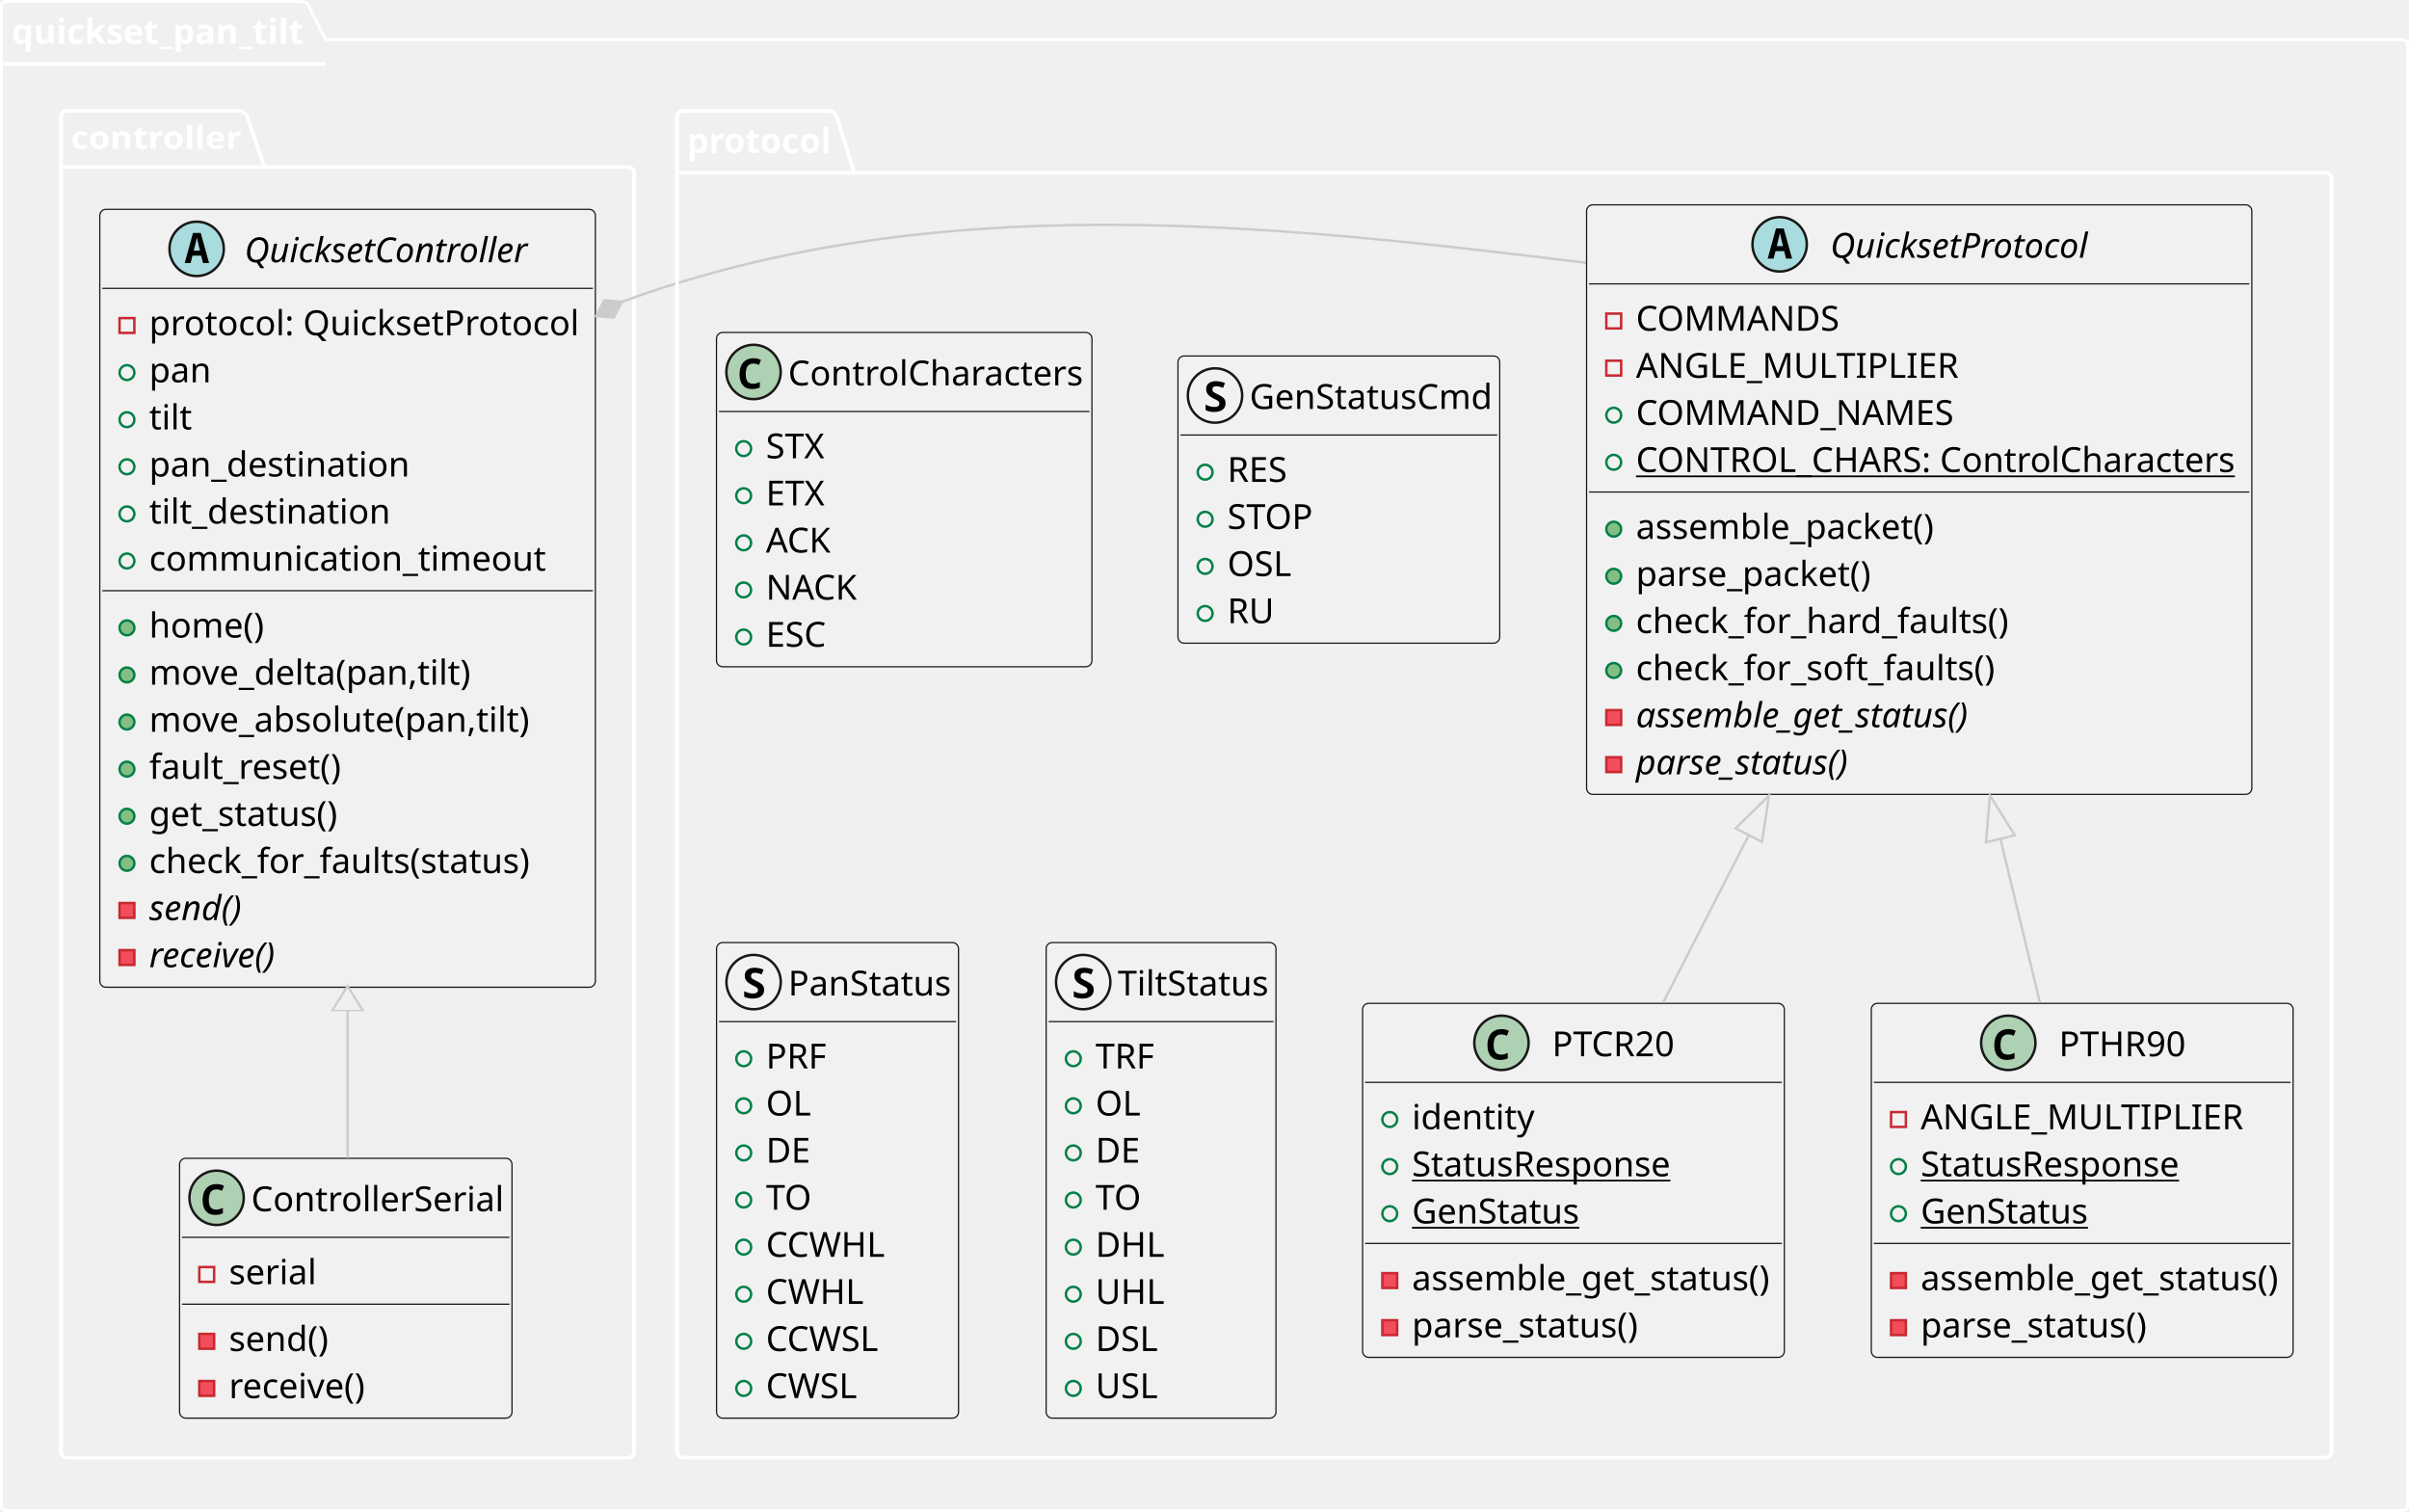
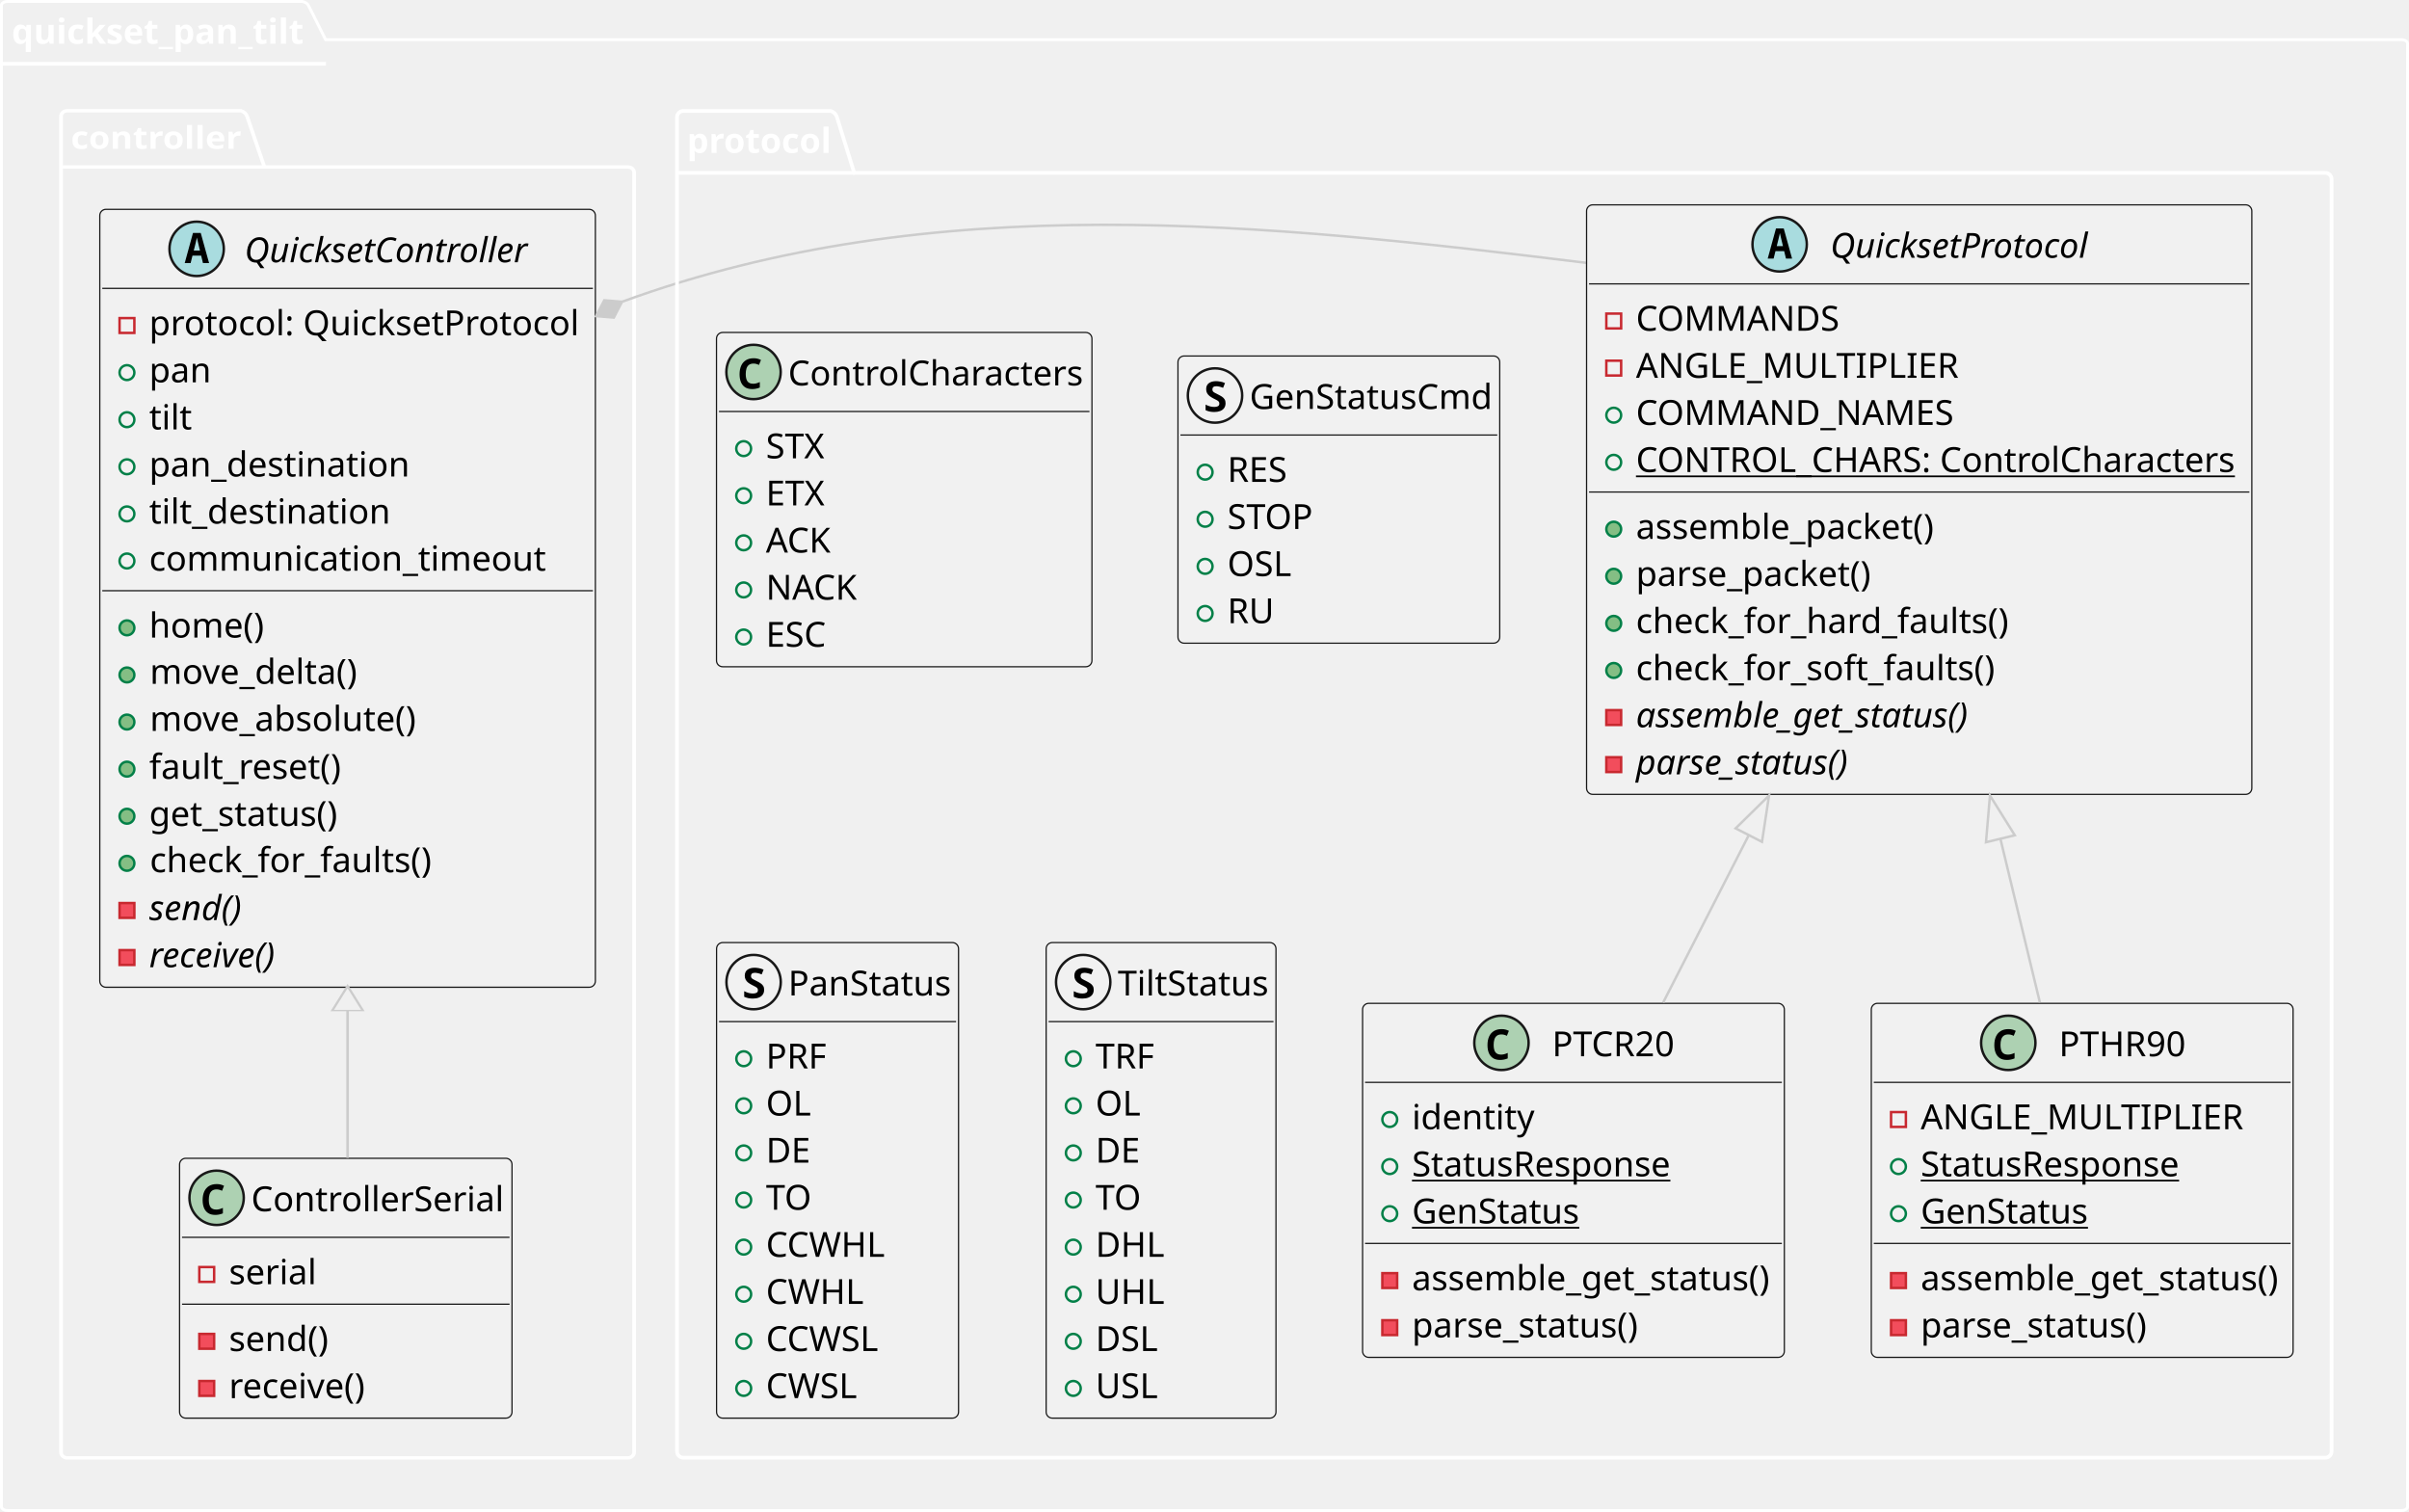
<svg xmlns="http://www.w3.org/2000/svg" contentStyleType="text/css" height="6.377in" preserveAspectRatio="none" version="1.1" viewBox="0 0 975.5 612.149" width="10.161in" zoomAndPan="magnify" id="svg77">
  <defs id="defs1" />
  <g id="cluster_quickset_pan_tilt" transform="translate(-5.249999,-5.851999)">
    <path d="M 8.34,6.441 H 127.609 a 3.751,2.314 0 0 1 2.501,1.543 l 7.002,13.925 h 840.548 a 2.501,1.543 0 0 1 2.501,1.543 V 615.869 a 2.501,1.543 0 0 1 -2.501,1.543 H 8.34 A 2.501,1.543 0 0 1 5.839,615.869 V 7.984 A 2.501,1.543 0 0 1 8.34,6.441" fill="none" style="stroke:#ffffff;stroke-width:1.178;stroke-opacity:1" id="path1" />
    <line style="stroke:#ffffff;stroke-width:1.5;stroke-opacity:1" x1="6" x2="137.23" y1="31.67" y2="31.67" id="line1" />
    <text fill="#000000" font-family="sans-serif" font-size="14px" font-weight="bold" lengthAdjust="spacing" textLength="118.23" x="10" y="23.568" id="text1" style="fill:#ffffff;fill-opacity:1">quickset_pan_tilt</text>
  </g>
  <g id="cluster_controller" transform="matrix(1.000305,0,0,0.9076296,-5.294523,-2.896721)">
    <path d="m 32.5,52.602 h 70.328 a 3.75,3.75 0 0 1 2.5,2.5 l 7,22.568 H 259.5 a 2.5,2.5 0 0 1 2.5,2.5 V 650.992 a 2.5,2.5 0 0 1 -2.5,2.5 h -227 a 2.5,2.5 0 0 1 -2.5,-2.5 V 55.102 a 2.5,2.5 0 0 1 2.5,-2.5" fill="none" style="stroke:#ffffff;stroke-width:1.5;stroke-opacity:1" id="path2" />
    <line style="stroke:#ffffff;stroke-width:1.5;stroke-opacity:1" x1="30" x2="112.328" y1="77.67" y2="77.67" id="line2" />
    <text fill="#000000" font-family="sans-serif" font-size="14px" font-weight="bold" lengthAdjust="spacing" textLength="69.328" x="34" y="69.568" id="text2" style="fill:#ffffff;fill-opacity:1">controller</text>
  </g>
  <g id="elem_QuicksetController" transform="translate(-5.249999,-5.851999)">
    <rect codeLine="5" fill="#f1f1f1" height="314.951" id="QuicksetController" rx="2.5" ry="2.5" style="stroke:#181818;stroke-width:0.5" width="200.677" x="45.66" y="90.602" />
+     <text fill="#000000" font-family="sans-serif" font-size="14px" lengthAdjust="spacing" textLength="84.21" x="65.66" y="283.043" id="text12" transform="translate(0.2647852,-0.336)">move_delta()</text>
+     <text fill="#000000" font-family="sans-serif" font-size="14px" lengthAdjust="spacing" textLength="108.038" x="65.66" y="302.111" id="text13" transform="translate(0.2647852,-0.336)">move_absolute()</text>
+     <text fill="#000000" font-family="sans-serif" font-size="14px" lengthAdjust="spacing" textLength="114.058" x="65.66" y="359.315" id="text16" transform="translate(0.2647852,-0.336)">check_for_faults()</text>
    <circle cx="84.88" cy="106.602" fill="#a9dcdf" style="stroke:#181818;stroke-width:1" id="ellipse3" r="11" />
    <path d="m 80.052,112.352 3.344,-12.188 h 3.141 l 3.375,12.188 h -2.469 l -0.734,-3.016 h -3.516 l -0.75,3.016 z m 4.406,-8.047 -0.75,3 h 2.516 l -0.719,-3 q -0.141,-0.578 -0.266,-1.125 -0.125,-0.562 -0.266,-1.141 -0.109,0.578 -0.25,1.141 -0.141,0.547 -0.266,1.125 z" fill="#000000" id="path4" />
    <text fill="#000000" font-family="sans-serif" font-size="14px" font-style="italic" lengthAdjust="spacing" textLength="114.856" x="104.262" y="112.034" id="text4">QuicksetController</text>
    <line style="stroke:#181818;stroke-width:0.5" x1="46.66" x2="245.337" y1="122.602" y2="122.602" id="line4" />
    <rect fill="none" height="6" style="stroke:#c82930;stroke-width:1" width="6" x="53.66" y="134.636" id="rect4" />
    <text fill="#000000" font-family="sans-serif" font-size="14px" lengthAdjust="spacing" textLength="174.677" x="65.66" y="141.568" id="text5">protocol: QuicksetProtocol</text>
    <circle cx="56.66" cy="156.704" fill="none" style="stroke:#038048;stroke-width:1" id="ellipse5" r="3" />
    <text fill="#000000" font-family="sans-serif" font-size="14px" lengthAdjust="spacing" textLength="25.116" x="65.66" y="160.636" id="text6">pan</text>
    <circle cx="56.66" cy="175.772" fill="none" style="stroke:#038048;stroke-width:1" id="ellipse6" r="3" />
    <text fill="#000000" font-family="sans-serif" font-size="14px" lengthAdjust="spacing" textLength="17.332" x="65.66" y="179.704" id="text7">tilt</text>
    <circle cx="56.66" cy="194.84" fill="none" style="stroke:#038048;stroke-width:1" id="ellipse7" r="3" />
    <text fill="#000000" font-family="sans-serif" font-size="14px" lengthAdjust="spacing" textLength="105.504" x="65.66" y="198.772" id="text8">pan_destination</text>
    <circle cx="56.66" cy="213.908" fill="none" style="stroke:#038048;stroke-width:1" id="ellipse8" r="3" />
    <text fill="#000000" font-family="sans-serif" font-size="14px" lengthAdjust="spacing" textLength="97.72" x="65.66" y="217.84" id="text9">tilt_destination</text>
    <circle cx="56.66" cy="232.975" fill="none" style="stroke:#038048;stroke-width:1" id="ellipse9" r="3" />
    <text fill="#000000" font-family="sans-serif" font-size="14px" lengthAdjust="spacing" textLength="160.691" x="65.66" y="236.907" id="text10">communication_timeout</text>
    <line style="stroke:#181818;stroke-width:0.5" x1="46.66" x2="245.337" y1="245.01" y2="245.01" id="line10" />
    <circle cx="56.66" cy="260.043" fill="#84be84" style="stroke:#038048;stroke-width:1" id="ellipse10" r="3" />
    <text fill="#000000" font-family="sans-serif" font-size="14px" lengthAdjust="spacing" textLength="46.508" x="65.66" y="263.975" id="text11">home()</text>
    <circle cx="56.66" cy="279.111" fill="#84be84" style="stroke:#038048;stroke-width:1" id="ellipse11" r="3" />
-     <text fill="#000000" font-family="sans-serif" font-size="14px" lengthAdjust="spacing" textLength="130.41" x="65.66" y="283.043" id="text12">move_delta(pan,tilt)</text>
    <circle cx="56.66" cy="298.179" fill="#84be84" style="stroke:#038048;stroke-width:1" id="ellipse12" r="3" />
-     <text fill="#000000" font-family="sans-serif" font-size="14px" lengthAdjust="spacing" textLength="154.237" x="65.66" y="302.111" id="text13">move_absolute(pan,tilt)</text>
    <circle cx="56.66" cy="317.247" fill="#84be84" style="stroke:#038048;stroke-width:1" id="ellipse13" r="3" />
    <text fill="#000000" font-family="sans-serif" font-size="14px" lengthAdjust="spacing" textLength="77.938" x="65.66" y="321.179" id="text14">fault_reset()</text>
    <circle cx="56.66" cy="336.315" fill="#84be84" style="stroke:#038048;stroke-width:1" id="ellipse14" r="3" />
    <text fill="#000000" font-family="sans-serif" font-size="14px" lengthAdjust="spacing" textLength="76.202" x="65.66" y="340.247" id="text15">get_status()</text>
    <circle cx="56.66" cy="355.383" fill="#84be84" style="stroke:#038048;stroke-width:1" id="ellipse15" r="3" />
-     <text fill="#000000" font-family="sans-serif" font-size="14px" lengthAdjust="spacing" textLength="154.083" x="65.66" y="359.315" id="text16">check_for_faults(status)</text>
    <rect fill="#f24d5c" height="6" style="stroke:#c82930;stroke-width:1" width="6" x="53.66" y="371.451" id="rect16" />
    <text fill="#000000" font-family="sans-serif" font-size="14px" font-style="italic" lengthAdjust="spacing" textLength="37.366" x="65.66" y="378.383" id="text17">send()</text>
    <rect fill="#f24d5c" height="6" style="stroke:#c82930;stroke-width:1" width="6" x="53.66" y="390.519" id="rect17" />
    <text fill="#000000" font-family="sans-serif" font-size="14px" font-style="italic" lengthAdjust="spacing" textLength="51.142" x="65.66" y="397.451" id="text18">receive()</text>
  </g>
  <g id="elem_ControllerSerial" transform="translate(-5.977769,-63.34329)">
    <rect codeLine="26" fill="#f1f1f1" height="105.204" id="ControllerSerial" rx="2.5" ry="2.5" style="stroke:#181818;stroke-width:0.5" width="134.62" x="78.69" y="532.292" />
    <circle cx="93.69" cy="548.292" fill="#add1b2" style="stroke:#181818;stroke-width:1" id="ellipse18" r="11" />
    <path d="m 93.159,555.214 q -1.75,0 -2.891,-0.734 -1.125,-0.75 -1.688,-2.094 -0.547,-1.359 -0.547,-3.156 0,-2.031 0.656,-3.484 0.656,-1.453 1.938,-2.234 1.281,-0.781 3.156,-0.781 0.891,0 1.562,0.188 0.672,0.172 1.359,0.516 l -0.812,2.016 q -0.625,-0.312 -1.172,-0.438 -0.531,-0.125 -1.016,-0.125 -1.172,0 -1.875,0.531 -0.703,0.531 -1,1.484 -0.297,0.953 -0.297,2.219 0,2.016 0.719,2.984 0.719,0.953 2.312,0.953 0.594,0 1.219,-0.156 0.625,-0.156 1.453,-0.531 v 2.219 q -0.734,0.312 -1.531,0.469 -0.781,0.156 -1.547,0.156 z" fill="#000000" id="path18" />
    <text fill="#000000" font-family="sans-serif" font-size="14px" lengthAdjust="spacing" textLength="102.62" x="107.69" y="553.724" id="text19">ControllerSerial</text>
    <line style="stroke:#181818;stroke-width:0.5" x1="79.69" x2="212.31" y1="564.292" y2="564.292" id="line19" />
    <rect fill="none" height="6" style="stroke:#c82930;stroke-width:1" width="6" x="86.69" y="576.326" id="rect19" />
    <text fill="#000000" font-family="sans-serif" font-size="14px" lengthAdjust="spacing" textLength="35.462" x="98.69" y="583.258" id="text20">serial</text>
    <line style="stroke:#181818;stroke-width:0.5" x1="79.69" x2="212.31" y1="591.36" y2="591.36" id="line20" />
    <rect fill="#f24d5c" height="6" style="stroke:#c82930;stroke-width:1" width="6" x="86.69" y="603.394" id="rect20" />
    <text fill="#000000" font-family="sans-serif" font-size="14px" lengthAdjust="spacing" textLength="40.264" x="98.69" y="610.326" id="text21">send()</text>
    <rect fill="#f24d5c" height="6" style="stroke:#c82930;stroke-width:1" width="6" x="86.69" y="622.462" id="rect21" />
    <text fill="#000000" font-family="sans-serif" font-size="14px" lengthAdjust="spacing" textLength="55.314" x="98.69" y="629.394" id="text22">receive()</text>
  </g>
  <g id="link_QuicksetController_ControllerSerial" transform="matrix(1.031262,0,0,0.5502697,-9.814323,175.9787)">
    <path codeLine="116" d="m 146,423.702 c 0,45.61 0,74.29 0,108.43" fill="none" id="QuicksetController-backto-ControllerSerial" style="stroke:#cccccc;stroke-width:1;stroke-opacity:1" />
    <polygon fill="none" points="146,405.702 140,423.702 152,423.702 " style="stroke:#cccccc;stroke-width:1;stroke-opacity:1" id="polygon74" />
  </g>
  <g id="link_QuicksetController_QuicksetProtocol" transform="translate(-31.29884,363.7277)">
    <g id="g77">
      <g id="g79">
        <g id="g80">
          <path codeLine="117" d="m 283.183,-241.55 c 126.411,-46.176 260.663,-31.711 391.582,-15.626" fill="none" id="QuicksetController-backto-QuicksetProtocol" style="stroke:#cccccc;stroke-width:1;stroke-opacity:1" />
        </g>
      </g>
    </g>
    <polygon fill="#181818" points="251.46,274.016 258.2,271.45 253.239,266.216 246.5,268.782 " style="stroke:#cccccc;stroke-width:1;fill:#cccccc;fill-opacity:1;stroke-opacity:1" id="polygon75" transform="rotate(-41.73015,-402.2468,-17.82215)" />
  </g>
  <g id="g78" transform="translate(-11.84392,-382.6228)">
    <g id="cluster_protocol">
      <path d="m 288.5,427.552 h 59.758 a 3.75,3.75 0 0 1 2.5,2.5 l 7,22.568 H 953.5 a 2.5,2.5 0 0 1 2.5,2.5 V 970.272 a 2.5,2.5 0 0 1 -2.5,2.5 h -665 a 2.5,2.5 0 0 1 -2.5,-2.5 v -540.22 a 2.5,2.5 0 0 1 2.5,-2.5" fill="none" style="stroke:#ffffff;stroke-width:1.5;stroke-opacity:1" id="path3" />
      <line style="stroke:#ffffff;stroke-width:1.5;stroke-opacity:1" x1="286" x2="357.758" y1="452.62" y2="452.62" id="line3" />
      <text fill="#000000" font-family="sans-serif" font-size="14px" font-weight="bold" lengthAdjust="spacing" textLength="58.758" x="290" y="444.518" id="text3" style="fill:#ffffff;fill-opacity:1">protocol</text>
    </g>
    <g id="elem_ControlCharacters">
      <rect codeLine="32" fill="#f1f1f1" height="135.34" id="ControlCharacters" rx="2.5" ry="2.5" style="stroke:#181818;stroke-width:0.5" width="152.036" x="301.98" y="517.222" />
      <circle cx="316.98" cy="533.222" fill="#add1b2" style="stroke:#181818;stroke-width:1" id="ellipse22" r="11" />
      <path d="m 316.449,540.144 q -1.75,0 -2.891,-0.734 -1.125,-0.75 -1.688,-2.094 -0.547,-1.359 -0.547,-3.156 0,-2.031 0.656,-3.484 0.656,-1.453 1.938,-2.234 1.281,-0.781 3.156,-0.781 0.891,0 1.562,0.188 0.672,0.172 1.359,0.516 l -0.812,2.016 q -0.625,-0.312 -1.172,-0.438 -0.531,-0.125 -1.016,-0.125 -1.172,0 -1.875,0.531 -0.703,0.531 -1,1.484 -0.297,0.953 -0.297,2.219 0,2.016 0.719,2.984 0.719,0.953 2.312,0.953 0.594,0 1.219,-0.156 0.625,-0.156 1.453,-0.531 v 2.219 q -0.734,0.312 -1.531,0.469 -0.781,0.156 -1.547,0.156 z" fill="#000000" id="path22" />
      <text fill="#000000" font-family="sans-serif" font-size="14px" lengthAdjust="spacing" textLength="120.036" x="330.98" y="538.654" id="text23">ControlCharacters</text>
      <line style="stroke:#181818;stroke-width:0.5" x1="302.98" x2="453.016" y1="549.222" y2="549.222" id="line23" />
      <circle cx="312.98" cy="564.256" fill="none" style="stroke:#038048;stroke-width:1" id="ellipse23" r="3" />
      <text fill="#000000" font-family="sans-serif" font-size="14px" lengthAdjust="spacing" textLength="23.674" x="321.98" y="568.188" id="text24">STX</text>
      <circle cx="312.98" cy="583.324" fill="none" style="stroke:#038048;stroke-width:1" id="ellipse24" r="3" />
      <text fill="#000000" font-family="sans-serif" font-size="14px" lengthAdjust="spacing" textLength="23.772" x="321.98" y="587.256" id="text25">ETX</text>
      <circle cx="312.98" cy="602.392" fill="none" style="stroke:#038048;stroke-width:1" id="ellipse25" r="3" />
      <text fill="#000000" font-family="sans-serif" font-size="14px" lengthAdjust="spacing" textLength="26.46" x="321.98" y="606.324" id="text26">ACK</text>
      <circle cx="312.98" cy="621.46" fill="none" style="stroke:#038048;stroke-width:1" id="ellipse26" r="3" />
      <text fill="#000000" font-family="sans-serif" font-size="14px" lengthAdjust="spacing" textLength="37.1" x="321.98" y="625.392" id="text27">NACK</text>
      <circle cx="312.98" cy="640.528" fill="none" style="stroke:#038048;stroke-width:1" id="ellipse27" r="3" />
      <text fill="#000000" font-family="sans-serif" font-size="14px" lengthAdjust="spacing" textLength="24.318" x="321.98" y="644.46" id="text28">ESC</text>
    </g>
    <g id="elem_QuicksetProtocol">
      <rect codeLine="39" fill="#f1f1f1" height="238.679" id="QuicksetProtocol" rx="2.5" ry="2.5" style="stroke:#181818;stroke-width:0.5" width="269.389" x="654.31" y="465.552" />
      <circle cx="732.493" cy="481.552" fill="#a9dcdf" style="stroke:#181818;stroke-width:1" id="ellipse28" r="11" />
      <path d="m 727.665,487.302 3.344,-12.188 h 3.141 l 3.375,12.188 h -2.469 l -0.734,-3.016 h -3.516 l -0.75,3.016 z m 4.406,-8.047 -0.75,3 h 2.516 l -0.719,-3 q -0.141,-0.578 -0.266,-1.125 -0.125,-0.562 -0.266,-1.141 -0.109,0.578 -0.25,1.141 -0.141,0.547 -0.266,1.125 z" fill="#000000" id="path28" />
      <text fill="#000000" font-family="sans-serif" font-size="14px" font-style="italic" lengthAdjust="spacing" textLength="104.524" x="752.993" y="486.984" id="text29">QuicksetProtocol</text>
      <line style="stroke:#181818;stroke-width:0.5" x1="655.31" x2="922.699" y1="497.552" y2="497.552" id="line29" />
      <rect fill="none" height="6" style="stroke:#c82930;stroke-width:1" width="6" x="662.31" y="509.586" id="rect29" />
      <text fill="#000000" font-family="sans-serif" font-size="14px" lengthAdjust="spacing" textLength="82.67" x="674.31" y="516.518" id="text30">COMMANDS</text>
      <rect fill="none" height="6" style="stroke:#c82930;stroke-width:1" width="6" x="662.31" y="528.654" id="rect30" />
      <text fill="#000000" font-family="sans-serif" font-size="14px" lengthAdjust="spacing" textLength="130.956" x="674.31" y="535.586" id="text31">ANGLE_MULTIPLIER</text>
      <circle cx="665.31" cy="550.722" fill="none" style="stroke:#038048;stroke-width:1" id="ellipse31" r="3" />
      <text fill="#000000" font-family="sans-serif" font-size="14px" lengthAdjust="spacing" textLength="128.954" x="674.31" y="554.654" id="text32">COMMAND_NAMES</text>
      <circle cx="665.31" cy="569.79" fill="none" style="stroke:#038048;stroke-width:1" id="ellipse32" r="3" />
      <text fill="#000000" font-family="sans-serif" font-size="14px" lengthAdjust="spacing" text-decoration="underline" textLength="243.389" x="674.31" y="573.722" id="text33" style="text-decoration:underline;text-decoration-line:underline">CONTROL_CHARS: ControlCharacters</text>
      <line style="stroke:#181818;stroke-width:0.5" x1="655.31" x2="922.699" y1="581.824" y2="581.824" id="line33" />
      <circle cx="665.31" cy="596.858" fill="#84be84" style="stroke:#038048;stroke-width:1" id="ellipse33" r="3" />
      <text fill="#000000" font-family="sans-serif" font-size="14px" lengthAdjust="spacing" textLength="120.596" x="674.31" y="600.79" id="text34">assemble_packet()</text>
      <circle cx="665.31" cy="615.925" fill="#84be84" style="stroke:#038048;stroke-width:1" id="ellipse34" r="3" />
      <text fill="#000000" font-family="sans-serif" font-size="14px" lengthAdjust="spacing" textLength="95.074" x="674.31" y="619.857" id="text35">parse_packet()</text>
      <circle cx="665.31" cy="634.993" fill="#84be84" style="stroke:#038048;stroke-width:1" id="ellipse35" r="3" />
      <text fill="#000000" font-family="sans-serif" font-size="14px" lengthAdjust="spacing" textLength="151.171" x="674.31" y="638.925" id="text36">check_for_hard_faults()</text>
      <circle cx="665.31" cy="654.061" fill="#84be84" style="stroke:#038048;stroke-width:1" id="ellipse36" r="3" />
      <text fill="#000000" font-family="sans-serif" font-size="14px" lengthAdjust="spacing" textLength="145.319" x="674.31" y="657.993" id="text37">check_for_soft_faults()</text>
      <rect fill="#f24d5c" height="6" style="stroke:#c82930;stroke-width:1" width="6" x="662.31" y="670.129" id="rect37" />
      <text fill="#000000" font-family="sans-serif" font-size="14px" font-style="italic" lengthAdjust="spacing" textLength="134.357" x="674.31" y="677.061" id="text38">assemble_get_status()</text>
      <rect fill="#f24d5c" height="6" style="stroke:#c82930;stroke-width:1" width="6" x="662.31" y="689.197" id="rect38" />
      <text fill="#000000" font-family="sans-serif" font-size="14px" font-style="italic" lengthAdjust="spacing" textLength="85.764" x="674.31" y="696.129" id="text39">parse_status()</text>
    </g>
    <g id="elem_PTCR20">
      <rect codeLine="69" fill="#f1f1f1" height="143.34" id="PTCR20" rx="2.5" ry="2.5" style="stroke:#181818;stroke-width:0.5" width="170.788" x="563.61" y="788.832" />
      <circle cx="619.841" cy="804.832" fill="#add1b2" style="stroke:#181818;stroke-width:1" id="ellipse39" r="11" />
      <path d="m 619.31,811.754 q -1.75,0 -2.891,-0.734 -1.125,-0.75 -1.688,-2.094 -0.547,-1.359 -0.547,-3.156 0,-2.031 0.656,-3.484 0.656,-1.453 1.938,-2.234 1.281,-0.781 3.156,-0.781 0.891,0 1.562,0.188 0.672,0.172 1.359,0.516 l -0.812,2.016 q -0.625,-0.312 -1.172,-0.438 -0.531,-0.125 -1.016,-0.125 -1.172,0 -1.875,0.531 -0.703,0.531 -1,1.484 -0.297,0.953 -0.297,2.219 0,2.016 0.719,2.984 0.719,0.953 2.312,0.953 0.594,0 1.219,-0.156 0.625,-0.156 1.453,-0.531 v 2.219 q -0.734,0.312 -1.531,0.469 -0.781,0.156 -1.547,0.156 z" fill="#000000" id="path39" />
      <text fill="#000000" font-family="sans-serif" font-size="14px" lengthAdjust="spacing" textLength="49.826" x="640.341" y="810.264" id="text40">PTCR20</text>
      <line style="stroke:#181818;stroke-width:0.5" x1="564.61" x2="733.398" y1="820.832" y2="820.832" id="line40" />
      <circle cx="574.61" cy="835.866" fill="none" style="stroke:#038048;stroke-width:1" id="ellipse40" r="3" />
      <text fill="#000000" font-family="sans-serif" font-size="14px" lengthAdjust="spacing" textLength="49.63" x="583.61" y="839.798" id="text41">identity</text>
      <circle cx="574.61" cy="854.934" fill="none" style="stroke:#038048;stroke-width:1" id="ellipse41" r="3" />
      <text fill="#000000" font-family="sans-serif" font-size="14px" lengthAdjust="spacing" text-decoration="underline" textLength="104.65" x="583.61" y="858.866" id="text42" style="text-decoration:underline;text-decoration-line:underline">StatusResponse</text>
      <circle cx="574.61" cy="874.002" fill="none" style="stroke:#038048;stroke-width:1" id="ellipse42" r="3" />
      <text fill="#000000" font-family="sans-serif" font-size="14px" lengthAdjust="spacing" text-decoration="underline" textLength="67.746" x="583.61" y="877.934" id="text43" style="text-decoration:underline;text-decoration-line:underline">GenStatus</text>
      <line style="stroke:#181818;stroke-width:0.5" x1="564.61" x2="733.398" y1="886.036" y2="886.036" id="line43" />
      <rect fill="#f24d5c" height="6" style="stroke:#c82930;stroke-width:1" width="6" x="571.61" y="898.07" id="rect43" />
      <text fill="#000000" font-family="sans-serif" font-size="14px" lengthAdjust="spacing" textLength="144.788" x="583.61" y="905.002" id="text44">assemble_get_status()</text>
      <rect fill="#f24d5c" height="6" style="stroke:#c82930;stroke-width:1" width="6" x="571.61" y="917.138" id="rect44" />
      <text fill="#000000" font-family="sans-serif" font-size="14px" lengthAdjust="spacing" textLength="91.49" x="583.61" y="924.07" id="text45">parse_status()</text>
    </g>
    <g id="elem_PTHR90">
      <rect codeLine="78" fill="#f1f1f1" height="143.34" id="PTHR90" rx="2.5" ry="2.5" style="stroke:#181818;stroke-width:0.5" width="170.788" x="769.61" y="788.832" />
      <circle cx="825.078" cy="804.832" fill="#add1b2" style="stroke:#181818;stroke-width:1" id="ellipse45" r="11" />
      <path d="m 824.547,811.754 q -1.75,0 -2.891,-0.734 -1.125,-0.75 -1.688,-2.094 -0.547,-1.359 -0.547,-3.156 0,-2.031 0.656,-3.484 0.656,-1.453 1.938,-2.234 1.281,-0.781 3.156,-0.781 0.891,0 1.562,0.188 0.672,0.172 1.359,0.516 l -0.812,2.016 q -0.625,-0.312 -1.172,-0.438 -0.531,-0.125 -1.016,-0.125 -1.172,0 -1.875,0.531 -0.703,0.531 -1,1.484 -0.297,0.953 -0.297,2.219 0,2.016 0.719,2.984 0.719,0.953 2.312,0.953 0.594,0 1.219,-0.156 0.625,-0.156 1.453,-0.531 v 2.219 q -0.734,0.312 -1.531,0.469 -0.781,0.156 -1.547,0.156 z" fill="#000000" id="path45" />
      <text fill="#000000" font-family="sans-serif" font-size="14px" lengthAdjust="spacing" textLength="51.352" x="845.578" y="810.264" id="text46">PTHR90</text>
      <line style="stroke:#181818;stroke-width:0.5" x1="770.61" x2="939.398" y1="820.832" y2="820.832" id="line46" />
      <rect fill="none" height="6" style="stroke:#c82930;stroke-width:1" width="6" x="777.61" y="832.866" id="rect46" />
      <text fill="#000000" font-family="sans-serif" font-size="14px" lengthAdjust="spacing" textLength="130.956" x="789.61" y="839.798" id="text47">ANGLE_MULTIPLIER</text>
      <circle cx="780.61" cy="854.934" fill="none" style="stroke:#038048;stroke-width:1" id="ellipse47" r="3" />
      <text fill="#000000" font-family="sans-serif" font-size="14px" lengthAdjust="spacing" text-decoration="underline" textLength="104.65" x="789.61" y="858.866" id="text48" style="text-decoration:underline;text-decoration-line:underline">StatusResponse</text>
      <circle cx="780.61" cy="874.002" fill="none" style="stroke:#038048;stroke-width:1" id="ellipse48" r="3" />
      <text fill="#000000" font-family="sans-serif" font-size="14px" lengthAdjust="spacing" text-decoration="underline" textLength="67.746" x="789.61" y="877.934" id="text49" style="text-decoration:underline;text-decoration-line:underline">GenStatus</text>
      <line style="stroke:#181818;stroke-width:0.5" x1="770.61" x2="939.398" y1="886.036" y2="886.036" id="line49" />
      <rect fill="#f24d5c" height="6" style="stroke:#c82930;stroke-width:1" width="6" x="777.61" y="898.07" id="rect49" />
      <text fill="#000000" font-family="sans-serif" font-size="14px" lengthAdjust="spacing" textLength="144.788" x="789.61" y="905.002" id="text50">assemble_get_status()</text>
      <rect fill="#f24d5c" height="6" style="stroke:#c82930;stroke-width:1" width="6" x="777.61" y="917.138" id="rect50" />
      <text fill="#000000" font-family="sans-serif" font-size="14px" lengthAdjust="spacing" textLength="91.49" x="789.61" y="924.07" id="text51">parse_status()</text>
    </g>
    <g id="elem_GenStatusCmd">
      <rect codeLine="86" fill="#f1f1f1" height="116.272" id="GenStatusCmd" rx="2.5" ry="2.5" style="stroke:#181818;stroke-width:0.5" width="130.294" x="488.85" y="526.752" />
      <circle cx="503.85" cy="542.752" fill="#f1f1f1" style="stroke:#181818;stroke-width:1" id="ellipse51" r="11" />
      <path d="m 503.522,549.424 q -0.922,0 -1.812,-0.172 -0.891,-0.188 -1.672,-0.562 v -2.25 q 0.953,0.484 1.828,0.719 0.891,0.219 1.734,0.219 0.875,0 1.438,-0.297 0.562,-0.297 0.562,-1.078 0,-0.547 -0.297,-0.844 -0.297,-0.312 -0.859,-0.594 -0.562,-0.281 -1.344,-0.688 -0.781,-0.422 -1.438,-0.906 -0.641,-0.5 -1.016,-1.172 -0.375,-0.672 -0.375,-1.625 0,-1.625 1.094,-2.422 1.109,-0.812 2.891,-0.812 0.719,0 1.703,0.172 0.984,0.156 1.938,0.609 l -0.781,1.922 q -0.844,-0.359 -1.531,-0.5 -0.672,-0.156 -1.188,-0.156 -0.844,0 -1.234,0.344 -0.375,0.328 -0.375,0.969 0,0.484 0.234,0.797 0.25,0.297 0.719,0.547 0.484,0.25 1.219,0.625 1,0.484 1.703,0.953 0.703,0.469 1.078,1.094 0.375,0.609 0.375,1.547 0,1.188 -0.578,1.984 -0.562,0.781 -1.609,1.188 -1.031,0.391 -2.406,0.391 z" fill="#000000" id="path51" />
      <text fill="#000000" font-family="sans-serif" font-size="14px" lengthAdjust="spacing" textLength="98.294" x="517.85" y="548.184" id="text52">GenStatusCmd</text>
      <line style="stroke:#181818;stroke-width:0.5" x1="489.85" x2="618.144" y1="558.752" y2="558.752" id="line52" />
      <circle cx="499.85" cy="573.786" fill="none" style="stroke:#038048;stroke-width:1" id="ellipse52" r="3" />
      <text fill="#000000" font-family="sans-serif" font-size="14px" lengthAdjust="spacing" textLength="24.178" x="508.85" y="577.718" id="text53">RES</text>
      <circle cx="499.85" cy="592.854" fill="none" style="stroke:#038048;stroke-width:1" id="ellipse53" r="3" />
      <text fill="#000000" font-family="sans-serif" font-size="14px" lengthAdjust="spacing" textLength="34.874" x="508.85" y="596.786" id="text54">STOP</text>
      <circle cx="499.85" cy="611.922" fill="none" style="stroke:#038048;stroke-width:1" id="ellipse54" r="3" />
      <text fill="#000000" font-family="sans-serif" font-size="14px" lengthAdjust="spacing" textLength="25.956" x="508.85" y="615.854" id="text55">OSL</text>
      <circle cx="499.85" cy="630.99" fill="none" style="stroke:#038048;stroke-width:1" id="ellipse55" r="3" />
      <text fill="#000000" font-family="sans-serif" font-size="14px" lengthAdjust="spacing" textLength="18.942" x="508.85" y="634.922" id="text56">RU</text>
    </g>
    <g id="elem_PanStatus">
      <rect codeLine="93" fill="#f1f1f1" height="192.543" id="PanStatus" rx="2.5" ry="2.5" style="stroke:#181818;stroke-width:0.5" width="97.982" x="302.01" y="764.232" />
      <circle cx="317.01" cy="780.232" fill="#f1f1f1" style="stroke:#181818;stroke-width:1" id="ellipse56" r="11" />
      <path d="m 316.682,786.904 q -0.922,0 -1.812,-0.172 -0.891,-0.188 -1.672,-0.562 v -2.25 q 0.953,0.484 1.828,0.719 0.891,0.219 1.734,0.219 0.875,0 1.438,-0.297 0.562,-0.297 0.562,-1.078 0,-0.547 -0.297,-0.844 -0.297,-0.312 -0.859,-0.594 -0.562,-0.281 -1.344,-0.688 -0.781,-0.422 -1.438,-0.906 -0.641,-0.5 -1.016,-1.172 -0.375,-0.672 -0.375,-1.625 0,-1.625 1.094,-2.422 1.109,-0.812 2.891,-0.812 0.719,0 1.703,0.172 0.984,0.156 1.938,0.609 l -0.781,1.922 q -0.844,-0.359 -1.531,-0.5 -0.672,-0.156 -1.188,-0.156 -0.844,0 -1.234,0.344 -0.375,0.328 -0.375,0.969 0,0.484 0.234,0.797 0.25,0.297 0.719,0.547 0.484,0.25 1.219,0.625 1,0.484 1.703,0.953 0.703,0.469 1.078,1.094 0.375,0.609 0.375,1.547 0,1.188 -0.578,1.984 -0.562,0.781 -1.609,1.188 -1.031,0.391 -2.406,0.391 z" fill="#000000" id="path56" />
      <text fill="#000000" font-family="sans-serif" font-size="14px" lengthAdjust="spacing" textLength="65.982" x="331.01" y="785.664" id="text57">PanStatus</text>
      <line style="stroke:#181818;stroke-width:0.5" x1="303.01" x2="398.992" y1="796.232" y2="796.232" id="line57" />
      <circle cx="313.01" cy="811.266" fill="none" style="stroke:#038048;stroke-width:1" id="ellipse57" r="3" />
      <text fill="#000000" font-family="sans-serif" font-size="14px" lengthAdjust="spacing" textLength="24.444" x="322.01" y="815.198" id="text58">PRF</text>
      <circle cx="313.01" cy="830.334" fill="none" style="stroke:#038048;stroke-width:1" id="ellipse58" r="3" />
      <text fill="#000000" font-family="sans-serif" font-size="14px" lengthAdjust="spacing" textLength="18.27" x="322.01" y="834.266" id="text59">OL</text>
      <circle cx="313.01" cy="849.402" fill="none" style="stroke:#038048;stroke-width:1" id="ellipse59" r="3" />
      <text fill="#000000" font-family="sans-serif" font-size="14px" lengthAdjust="spacing" textLength="18.004" x="322.01" y="853.334" id="text60">DE</text>
      <circle cx="313.01" cy="868.47" fill="none" style="stroke:#038048;stroke-width:1" id="ellipse60" r="3" />
      <text fill="#000000" font-family="sans-serif" font-size="14px" lengthAdjust="spacing" textLength="18.718" x="322.01" y="872.402" id="text61">TO</text>
      <circle cx="313.01" cy="887.538" fill="none" style="stroke:#038048;stroke-width:1" id="ellipse61" r="3" />
      <text fill="#000000" font-family="sans-serif" font-size="14px" lengthAdjust="spacing" textLength="48.426" x="322.01" y="891.47" id="text62">CCWHL</text>
      <circle cx="313.01" cy="906.606" fill="none" style="stroke:#038048;stroke-width:1" id="ellipse62" r="3" />
      <text fill="#000000" font-family="sans-serif" font-size="14px" lengthAdjust="spacing" textLength="39.578" x="322.01" y="910.537" id="text63">CWHL</text>
      <circle cx="313.01" cy="925.673" fill="none" style="stroke:#038048;stroke-width:1" id="ellipse63" r="3" />
      <text fill="#000000" font-family="sans-serif" font-size="14px" lengthAdjust="spacing" textLength="45.738" x="322.01" y="929.605" id="text64">CCWSL</text>
      <circle cx="313.01" cy="944.741" fill="none" style="stroke:#038048;stroke-width:1" id="ellipse64" r="3" />
      <text fill="#000000" font-family="sans-serif" font-size="14px" lengthAdjust="spacing" textLength="36.89" x="322.01" y="948.673" id="text65">CWSL</text>
    </g>
    <g id="elem_TiltStatus">
      <rect codeLine="104" fill="#f1f1f1" height="192.543" id="TiltStatus" rx="2.5" ry="2.5" style="stroke:#181818;stroke-width:0.5" width="93.068" x="435.47" y="764.232" />
      <circle cx="450.47" cy="780.232" fill="#f1f1f1" style="stroke:#181818;stroke-width:1" id="ellipse65" r="11" />
      <path d="m 450.142,786.904 q -0.922,0 -1.812,-0.172 -0.891,-0.188 -1.672,-0.562 v -2.25 q 0.953,0.484 1.828,0.719 0.891,0.219 1.734,0.219 0.875,0 1.438,-0.297 0.562,-0.297 0.562,-1.078 0,-0.547 -0.297,-0.844 -0.297,-0.312 -0.859,-0.594 -0.562,-0.281 -1.344,-0.688 -0.781,-0.422 -1.438,-0.906 -0.641,-0.5 -1.016,-1.172 -0.375,-0.672 -0.375,-1.625 0,-1.625 1.094,-2.422 1.109,-0.812 2.891,-0.812 0.719,0 1.703,0.172 0.984,0.156 1.938,0.609 l -0.781,1.922 q -0.844,-0.359 -1.531,-0.5 -0.672,-0.156 -1.188,-0.156 -0.844,0 -1.234,0.344 -0.375,0.328 -0.375,0.969 0,0.484 0.234,0.797 0.25,0.297 0.719,0.547 0.484,0.25 1.219,0.625 1,0.484 1.703,0.953 0.703,0.469 1.078,1.094 0.375,0.609 0.375,1.547 0,1.188 -0.578,1.984 -0.562,0.781 -1.609,1.188 -1.031,0.391 -2.406,0.391 z" fill="#000000" id="path65" />
      <text fill="#000000" font-family="sans-serif" font-size="14px" lengthAdjust="spacing" textLength="61.068" x="464.47" y="785.664" id="text66">TiltStatus</text>
      <line style="stroke:#181818;stroke-width:0.5" x1="436.47" x2="527.538" y1="796.232" y2="796.232" id="line66" />
      <circle cx="446.47" cy="811.266" fill="none" style="stroke:#038048;stroke-width:1" id="ellipse66" r="3" />
      <text fill="#000000" font-family="sans-serif" font-size="14px" lengthAdjust="spacing" textLength="23.758" x="455.47" y="815.198" id="text67">TRF</text>
      <circle cx="446.47" cy="830.334" fill="none" style="stroke:#038048;stroke-width:1" id="ellipse67" r="3" />
      <text fill="#000000" font-family="sans-serif" font-size="14px" lengthAdjust="spacing" textLength="18.27" x="455.47" y="834.266" id="text68">OL</text>
      <circle cx="446.47" cy="849.402" fill="none" style="stroke:#038048;stroke-width:1" id="ellipse68" r="3" />
      <text fill="#000000" font-family="sans-serif" font-size="14px" lengthAdjust="spacing" textLength="18.004" x="455.47" y="853.334" id="text69">DE</text>
      <circle cx="446.47" cy="868.47" fill="none" style="stroke:#038048;stroke-width:1" id="ellipse69" r="3" />
      <text fill="#000000" font-family="sans-serif" font-size="14px" lengthAdjust="spacing" textLength="18.718" x="455.47" y="872.402" id="text70">TO</text>
      <circle cx="446.47" cy="887.538" fill="none" style="stroke:#038048;stroke-width:1" id="ellipse70" r="3" />
      <text fill="#000000" font-family="sans-serif" font-size="14px" lengthAdjust="spacing" textLength="27.93" x="455.47" y="891.47" id="text71">DHL</text>
      <circle cx="446.47" cy="906.606" fill="none" style="stroke:#038048;stroke-width:1" id="ellipse71" r="3" />
      <text fill="#000000" font-family="sans-serif" font-size="14px" lengthAdjust="spacing" textLength="27.944" x="455.47" y="910.537" id="text72">UHL</text>
      <circle cx="446.47" cy="925.673" fill="none" style="stroke:#038048;stroke-width:1" id="ellipse72" r="3" />
      <text fill="#000000" font-family="sans-serif" font-size="14px" lengthAdjust="spacing" textLength="25.242" x="455.47" y="929.605" id="text73">DSL</text>
      <circle cx="446.47" cy="944.741" fill="none" style="stroke:#038048;stroke-width:1" id="ellipse73" r="3" />
      <text fill="#000000" font-family="sans-serif" font-size="14px" lengthAdjust="spacing" textLength="25.256" x="455.47" y="948.673" id="text74">USL</text>
    </g>
    <g id="link_QuicksetProtocol_PTCR20">
      <path codeLine="118" d="m 720.002,720.727 c -14.61,28.56 -21.562,42.155 -34.662,67.745" fill="none" id="QuicksetProtocol-backto-PTCR20" style="stroke:#cccccc;stroke-width:1;stroke-opacity:1" />
      <polygon fill="none" points="728.2,704.702 714.661,717.994 725.344,723.46 " style="stroke:#cccccc;stroke-width:1;stroke-opacity:1" id="polygon76" />
    </g>
    <g id="link_QuicksetProtocol_PTHR90">
      <path codeLine="119" d="m 821.881,722.2 c 6.89,28.56 9.809,40.682 15.989,66.272" fill="none" id="QuicksetProtocol-backto-PTHR90" style="stroke:#cccccc;stroke-width:1;stroke-opacity:1" />
      <polygon fill="none" points="817.66,704.702 816.049,723.607 827.714,720.793 " style="stroke:#cccccc;stroke-width:1;stroke-opacity:1" id="polygon77" />
    </g>
  </g>
</svg>
